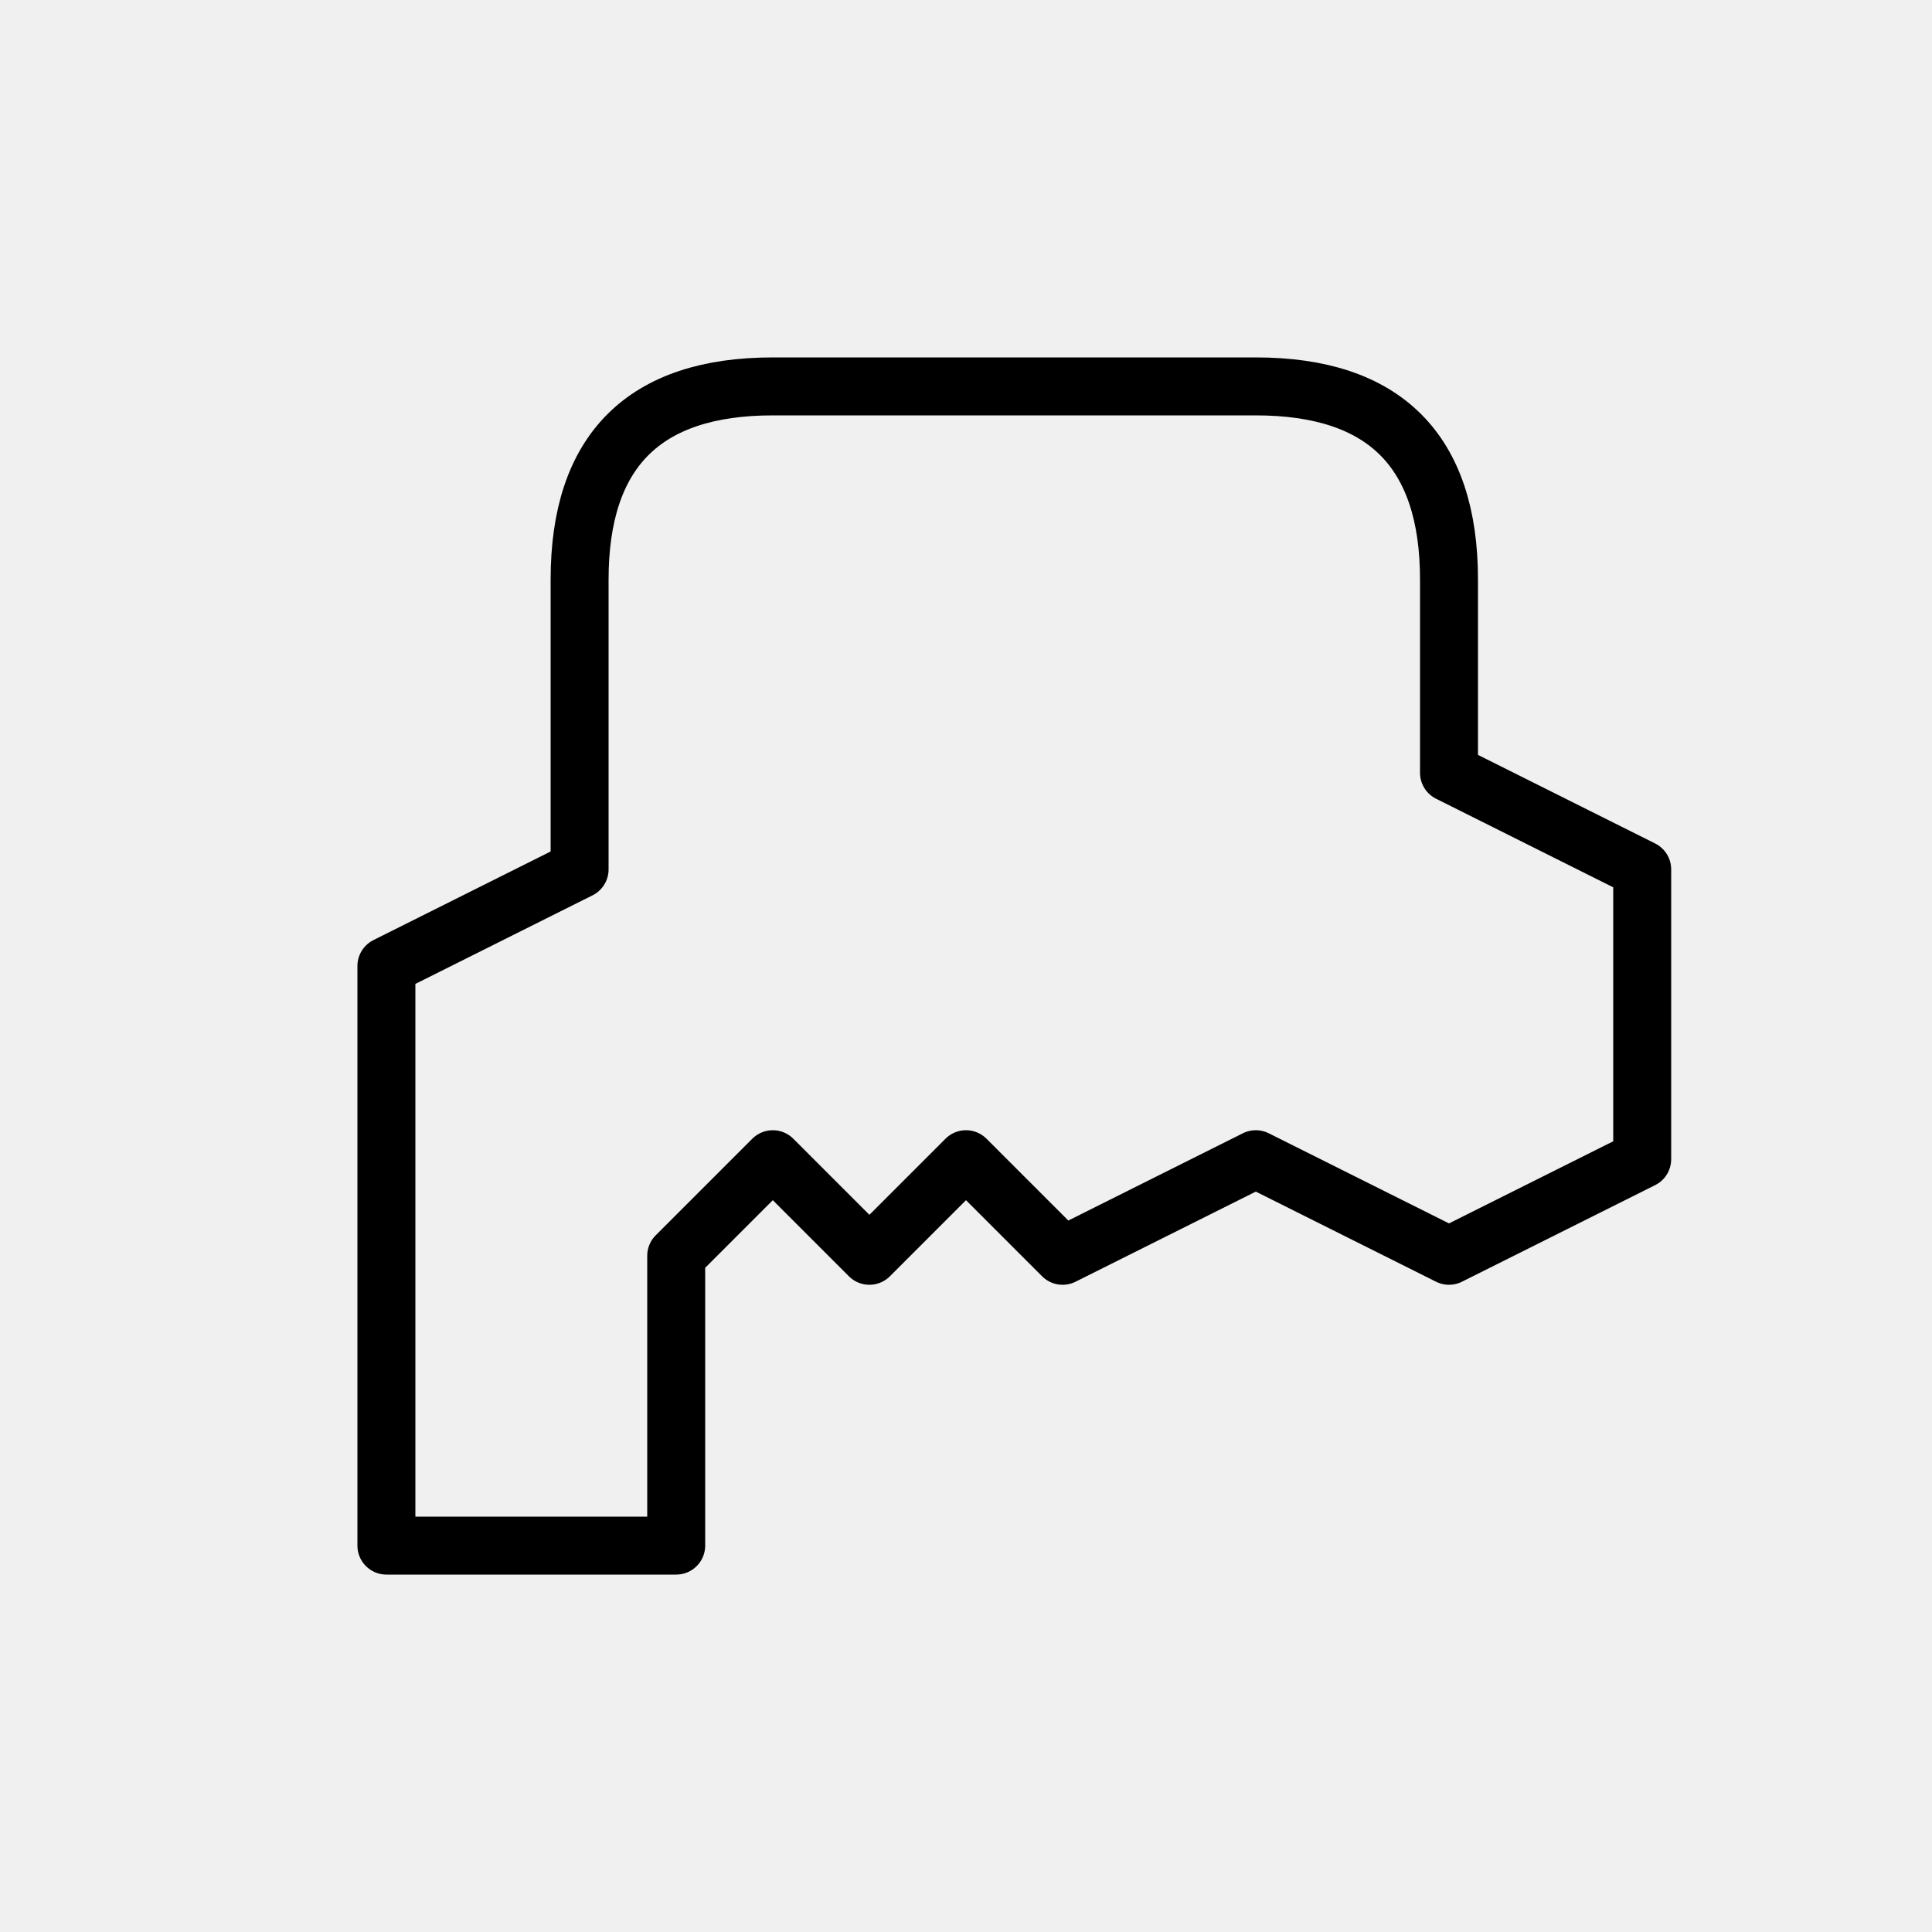
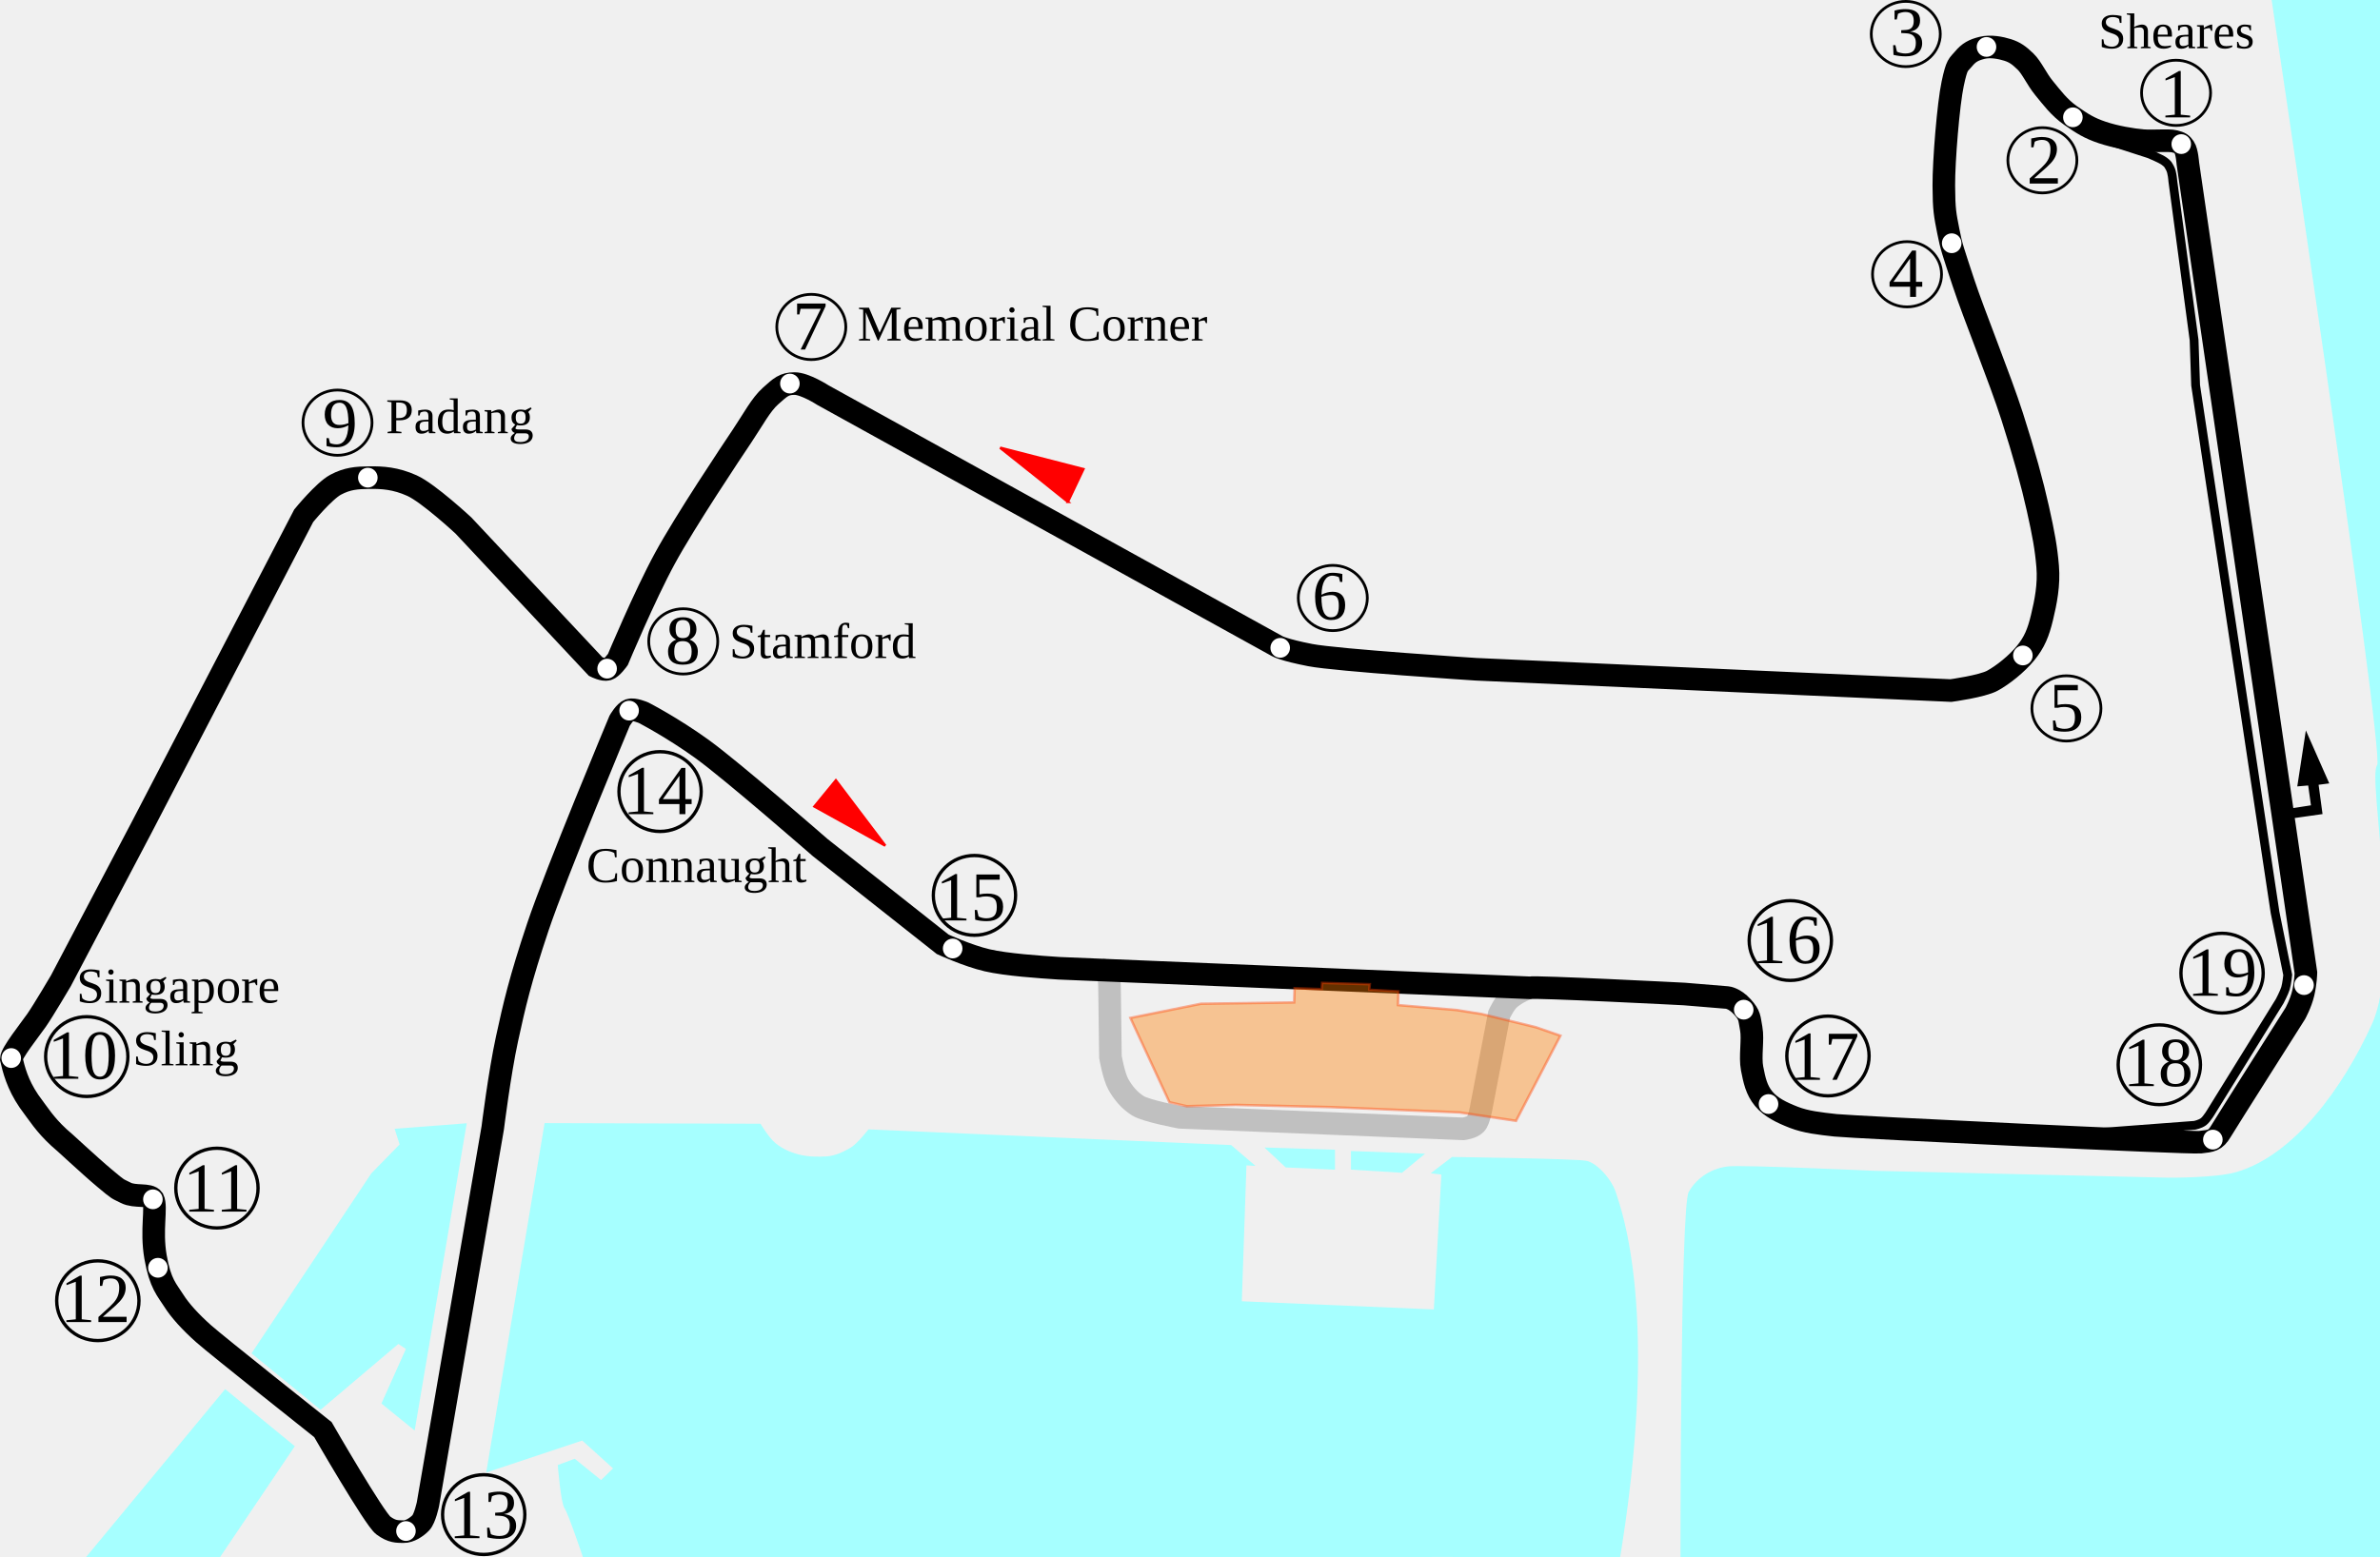
- <svg xmlns="http://www.w3.org/2000/svg" viewBox="0 0 100 100">
-   <path d="M20 80 L20 50 L30 45 L30 30 Q30 20 40 20 L65 20 Q75 20 75 30 L75 40 L85 45 L85 60 L75 65 L65 60 L55 65 L50 60 L45 65 L40 60 L35 65 L35 80 Z" fill="none" stroke="currentColor" stroke-width="3" stroke-linecap="round" stroke-linejoin="round" />
+ <svg xmlns="http://www.w3.org/2000/svg" width="948.11" height="620.108" id="svg4099" version="1.1">
+   <defs id="defs4101" />
+   <g id="layer1" transform="translate(-61.8051,-53.70878)">
+     <path style="fill:none;stroke:#c0c0c0;stroke-width:9;stroke-linecap:butt;stroke-linejoin:miter;stroke-miterlimit:4;stroke-dasharray:none;stroke-opacity:1" d="m 500.278,439.902 c 0,0 2.061,0.47 2.828,1.945 0.768,1.474 0.707,6.187 0.707,6.187 l 0.354,26.87 c 0,0 1.309,7.63 3.182,10.96 1.873,3.33 4.378,6.366 7.778,8.485 3.4,2.12 16.794,4.596 16.794,4.596 l 112.784,4.596 c 0,0 3.506,-0.423 4.95,-1.945 1.444,-1.522 2.298,-6.894 2.298,-6.894 l 7.071,-36.77 c 0,0 1.887,-4.125 3.889,-6.01 2.002,-1.885 5.972,-4.011 8.132,-4.596" id="pre-2023" />
+     <path style="fill:none;stroke:#000000;stroke-width:9;stroke-linecap:butt;stroke-linejoin:miter;stroke-miterlimit:4;stroke-dasharray:none;stroke-opacity:1" d="m 671.044,447.327 c 2.16,-0.585 61.695,2.475 61.695,2.475 l 17.147,1.414 c 0,0 2.877,0.233 6.01,3.712 3.134,3.479 2.721,4.39 3.536,8.662 0.815,4.272 -0.57,11.202 0.354,15.91 0.923,4.707 1.727,8.554 4.596,12.021 2.869,3.467 7.199,5.547 12.021,7.425 4.822,1.877 10.246,2.479 16.617,3.182 6.371,0.703 140.999,7.224 145.31,6.718 4.311,-0.506 5.954,-0.545 8.218,-4.346 2.264,-3.801 29.613,-46.919 29.613,-46.919 0,0 2.201,-3.972 3.182,-8.132 0.981,-4.16 1.061,-8.132 1.061,-8.132 l -47.023,-322.441 c 0,0 -0.35,-4.845 -1.414,-6.364 -1.065,-1.519 -1.541,-1.881 -3.889,-2.475 -2.348,-0.594 -8.523,0.054 -12.649,-0.293 -4.126,-0.347 -10.884,-1.458 -16.165,-3.243 -5.281,-1.784 -7.928,-3.506 -12.551,-6.718 -4.623,-3.211 -7.615,-7.335 -10.607,-10.96 -2.991,-3.625 -4.862,-8.131 -7.425,-10.607 -2.563,-2.476 -4.27,-3.707 -7.071,-4.596 -2.801,-0.889 -6.858,-1.671 -10.192,-0.854 -3.335,0.817 -5.268,1.841 -7.399,4.407 -2.131,2.565 -2.605,1.827 -4.328,9.882 -1.723,8.055 -3.589,30.837 -3.536,40.659 0.054,9.821 0.516,11.57 1.768,18.031 1.252,6.461 1.946,8.125 6.01,20.506 4.065,12.381 14.607,38.313 19.445,53.387 4.839,15.074 8.019,26.769 10.253,36.77 2.234,10 3.273,15.646 3.889,22.981 0.616,7.335 -0.769,14.213 -2.25,20.36 -1.481,6.147 -3.014,9.881 -6.528,14.203 -3.515,4.321 -9.084,8.746 -13.228,11.003 -4.144,2.257 -16.531,3.932 -16.531,3.932 l -189.151,-8.485 c 0,0 -55.499,-3.593 -66.114,-5.657 -10.615,-2.064 -13.081,-3.536 -13.081,-3.536 L 389.616,211.153 c 0,0 -7.112,-4.606 -11.314,-4.596 -4.202,0.01 -5.636,1.493 -9.521,4.95 -3.885,3.457 -6.893,9.279 -11.339,15.91 -4.445,6.63 -22.616,33.844 -30.759,48.79 -8.143,14.947 -18.738,40.305 -18.738,40.305 0,0 -2.378,3.391 -4.066,3.889 -1.688,0.499 -4.773,-1.061 -4.773,-1.061 l -52.679,-56.215 c 0,0 -13.936,-12.956 -20.506,-15.91 -6.57,-2.954 -11.805,-3.239 -16.971,-3.182 -5.166,0.057 -8.804,0.362 -13.435,2.828 -4.631,2.467 -12.728,12.374 -12.728,12.374 l -64.7,124.451 -32.057,60.902 c 0,0 -7.018,11.928 -9.714,15.767 -2.696,3.839 -9.968,12.932 -10.003,15.328 0.984,4.195 2.438,10.101 7.01,16.8 3.967,5.354 6.353,9.291 11.855,14.393 1.528,1.185 12.14,11.19 18.283,16.327 6.143,5.138 4.834,3.957 8.461,5.828 3.628,1.871 9.339,0.28 10.861,2.501 1.602,3.241 -0.9,12.214 0.972,23.022 1.87,10.802 4.657,13.261 7.218,17.349 2.561,4.088 6.764,8.649 11.9,13.239 5.137,4.59 47.573,38.253 47.573,38.253 0,0 20.552,35.633 24.074,38.209 3.522,2.577 5.508,2.386 7.985,2.45 2.478,0.064 5.327,-1.832 6.95,-3.536 1.623,-1.704 2.828,-7.425 2.828,-7.425 l 25.809,-149.907 c 0,0 2.744,-21.938 5.657,-35.355 2.913,-13.417 5.238,-23.596 12.374,-44.901 7.137,-21.305 32.527,-82.024 32.527,-82.024 0,0 2.069,-3.636 3.889,-4.243 1.82,-0.607 5.657,1.061 5.657,1.061 0,0 11.349,5.836 23.335,14.496 11.985,8.66 47.023,39.244 47.023,39.244 l 48.79,38.537 c 0,0 9.949,4.57 17.678,6.364 7.728,1.794 21.082,2.683 28.638,3.182 z" id="path4158" />
+     <path style="fill:none;stroke:#000000;stroke-width:3.5;stroke-linecap:butt;stroke-linejoin:miter;stroke-miterlimit:4;stroke-dasharray:none;stroke-opacity:1" d="m 896.258,505.133 39.775,-3.005 c 0,0 2.142,-0.399 3.536,-1.414 1.393,-1.015 3.359,-4.419 3.359,-4.419 l 27.047,-43.664 c 0,0 1.768,-3.372 2.298,-5.127 0.53,-1.754 0.884,-5.303 0.884,-5.303 l -5.053,-24.915 -31.641,-210.047 -0.606,-18.005 -8.485,-63.463 c 0,0 -0.202,-3.388 -1.061,-4.95 -0.858,-1.562 -0.819,-1.708 -2.298,-2.828 -1.48,-1.12 -6.187,-3.005 -6.187,-3.005 l -21.755,-7.033" id="path4928" />
+     <path style="fill:#000000;fill-opacity:1;stroke:#000000;stroke-width:1px;stroke-linecap:butt;stroke-linejoin:miter;stroke-opacity:1" d="m 973.923,376.44 9.053,-1.405 -1.237,-8.86 -4.182,0.354 3.057,-19.996 8.364,18.935 -4.087,0.53 1.57,11.68 -11.33,1.612 z" id="path4930" />
+     <path style="fill:#a6ffff;fill-opacity:1;stroke:none;stroke-width:1px;stroke-linecap:butt;stroke-linejoin:miter;stroke-opacity:1" d="M 227,623.75 247.732,501.316 219,503.5 l 2,6.25 -11.25,11.5 L 162,593 l 27.5,22.5 31,-26.25 3,2 -9.75,21.75 z" id="path4932" />
+     <path style="fill:#a6ffff;fill-opacity:1;stroke:none;stroke-width:1px;stroke-linecap:butt;stroke-linejoin:miter;stroke-opacity:1" d="m 255.5,640.5 23.25,-139.25 86,0.25 c 0,0 3.402,5.639 6,7.75 2.598,2.111 5.573,3.536 9.25,4.5 3.677,0.964 7.95,0.989 11.263,0.75 3.312,-0.239 6.55,-1.788 9.371,-3.445 C 403.456,509.399 407.75,503.75 407.75,503.75 l 144.5,6.25 9.707,8.311 -3.604,-0.225 L 556.5,572.25 l 76.5,3.25 3,-53.75 -4.25,-0.5 8.5,-6.5 c 0,0 49.264,0.647 53.548,1.53 4.284,0.883 10.252,7.571 11.866,13.043 1.614,5.472 18.244,47.579 0.69,150.065 l 24.896,-0.029 c 0,0 -0.124,-144.578 3.275,-150.653 3.398,-6.074 9.634,-9.546 15.725,-10.207 6.09,-0.661 57.75,1.75 57.75,1.75 L 925.5,523 c 0,0 19.072,0.165 27.25,-2.25 23.15,-6.836 42.528,-33.769 53.95,-58.943 12.405,-27.342 -1.842,-98.532 2.063,-103.142 3.21,-3.79 -43.046,-311.853 -43.046,-311.853 l 45.275,4.559 -0.176,624.423 -372.877,-1.667 -343.688,0.75 c 0,0 -6.093,-18.165 -7.573,-20.188 C 285.197,652.666 284,637.5 284,637.5 l 6.75,-2.5 10.5,8.5 4.768,-4.659 L 293.75,627.75 Z" id="path4934" />
+     <path style="fill:#a6ffff;fill-opacity:1;stroke:none;stroke-width:1px;stroke-linecap:butt;stroke-linejoin:miter;stroke-opacity:1" d="m 565.509,510.967 28.107,0.884 v 7.955 l -19.622,-0.884 z" id="path4936" />
+     <path style="fill:#a6ffff;fill-opacity:1;stroke:none;stroke-width:1px;stroke-linecap:butt;stroke-linejoin:miter;stroke-opacity:1" d="m 599.98,512.381 29.522,1.061 -9.192,7.601 -20.329,-1.237 z" id="path4938" />
+     <path style="fill:#ff0000;fill-opacity:1;stroke:#ff0000;stroke-width:1px;stroke-linecap:butt;stroke-linejoin:miter;stroke-opacity:1" d="m 487.207,253.667 6.167,-13.009 -33.134,-8.529 c 7.728,6.111 21.379,17.021 26.968,21.538 z" id="path4955" />
+     <path style="fill:#ff0000;fill-opacity:1;stroke:#ff0000;stroke-width:1px;stroke-linecap:butt;stroke-linejoin:miter;stroke-opacity:1" d="m 386.269,375.078 8.515,-10.398 19.661,25.992 z" id="path4959" />
+     <path style="fill:#a6ffff;fill-opacity:1;stroke:none;stroke-width:1px;stroke-linecap:butt;stroke-linejoin:miter;stroke-opacity:1" d="M 179.25,630 148.249,676.002 93.456,677.357 151.5,607.25 Z" id="path4978" />
+     <text xml:space="preserve" style="font-style:normal;font-variant:normal;font-weight:normal;font-stretch:normal;line-height:0%;font-family:'Times New Roman';-inkscape-font-specification:'Times New Roman';letter-spacing:0px;word-spacing:0px;fill:#000000;fill-opacity:1;stroke:none" x="921.962" y="100.494" id="text2998">
+       <tspan id="tspan3000" x="921.962" y="100.494" style="font-size:28px;line-height:1.25">1</tspan>
+     </text>
+     <text xml:space="preserve" style="font-style:normal;font-weight:normal;line-height:0%;font-family:'Times New Roman';-inkscape-font-specification:'Times New Roman';letter-spacing:0px;word-spacing:0px;fill:#000000;fill-opacity:1;stroke:none" x="869.129" y="126.847" id="text3002">
+       <tspan id="tspan3004" x="869.129" y="126.847" style="font-size:28px;line-height:1.25">2</tspan>
+     </text>
+     <text xml:space="preserve" style="font-style:normal;font-weight:normal;line-height:0%;font-family:'Times New Roman';-inkscape-font-specification:'Times New Roman';letter-spacing:0px;word-spacing:0px;fill:#000000;fill-opacity:1;stroke:none" x="814.621" y="75.879" id="text3006">
+       <tspan id="tspan3008" x="814.621" y="75.879" style="font-size:28px;line-height:1.25">3</tspan>
+     </text>
+     <text xml:space="preserve" style="font-style:normal;font-weight:normal;line-height:0%;font-family:'Times New Roman';-inkscape-font-specification:'Times New Roman';letter-spacing:0px;word-spacing:0px;fill:#000000;fill-opacity:1;stroke:none" x="814" y="172" id="text3010">
+       <tspan id="tspan3012" x="814" y="172" style="font-size:28px;line-height:1.25">4</tspan>
+     </text>
+     <text xml:space="preserve" style="font-style:normal;font-weight:normal;line-height:0%;font-family:'Times New Roman';-inkscape-font-specification:'Times New Roman';letter-spacing:0px;word-spacing:0px;fill:#000000;fill-opacity:1;stroke:none" x="878" y="345" id="text3014">
+       <tspan id="tspan3016" x="878" y="345" style="font-size:28px;line-height:1.25">5</tspan>
+     </text>
+     <text xml:space="preserve" style="font-style:normal;font-weight:normal;line-height:0%;font-family:'Times New Roman';-inkscape-font-specification:'Times New Roman';letter-spacing:0px;word-spacing:0px;fill:#000000;fill-opacity:1;stroke:none" x="584.5" y="300.5" id="text3018">
+       <tspan id="tspan3020" x="584.5" y="300.5" style="font-size:28px;line-height:1.25">6</tspan>
+     </text>
+     <text xml:space="preserve" style="font-style:normal;font-weight:normal;line-height:0%;font-family:'Times New Roman';-inkscape-font-specification:'Times New Roman';letter-spacing:0px;word-spacing:0px;fill:#000000;fill-opacity:1;stroke:none" x="377.5" y="193" id="text3022">
+       <tspan id="tspan3024" x="377.5" y="193" style="font-size:28px;line-height:1.25">7</tspan>
+     </text>
+     <text xml:space="preserve" style="font-style:normal;font-weight:normal;line-height:0%;font-family:'Times New Roman';-inkscape-font-specification:'Times New Roman';letter-spacing:0px;word-spacing:0px;fill:#000000;fill-opacity:1;stroke:none" x="326.862" y="318.294" id="text3026">
+       <tspan id="tspan3028" x="326.862" y="318.294" style="font-size:28px;line-height:1.25">8</tspan>
+     </text>
+     <text xml:space="preserve" style="font-style:normal;font-weight:normal;line-height:0%;font-family:'Times New Roman';-inkscape-font-specification:'Times New Roman';letter-spacing:0px;word-spacing:0px;fill:#000000;fill-opacity:1;stroke:none" x="190.256" y="231.638" id="text3030">
+       <tspan id="tspan3032" x="190.256" y="231.638" style="font-size:28px;line-height:1.25">9</tspan>
+     </text>
+     <text xml:space="preserve" style="font-style:normal;font-weight:normal;line-height:0%;font-family:'Times New Roman';-inkscape-font-specification:'Times New Roman';letter-spacing:0px;word-spacing:0px;fill:#000000;fill-opacity:1;stroke:none" x="80.697" y="483.569" id="text3034">
+       <tspan id="tspan3036" x="80.697" y="483.569" style="font-size:28px;line-height:1.25">10</tspan>
+     </text>
+     <text xml:space="preserve" style="font-style:normal;font-weight:normal;line-height:0%;font-family:'Times New Roman';-inkscape-font-specification:'Times New Roman';letter-spacing:0px;word-spacing:0px;fill:#000000;fill-opacity:1;stroke:none" x="134.724" y="536.527" id="text3038">
+       <tspan id="tspan3040" x="134.724" y="536.527" style="font-size:28px;line-height:1.25">11</tspan>
+     </text>
+     <text xml:space="preserve" style="font-style:normal;font-weight:normal;line-height:0%;font-family:'Times New Roman';-inkscape-font-specification:'Times New Roman';letter-spacing:0px;word-spacing:0px;fill:#000000;fill-opacity:1;stroke:none" x="85.78" y="580.53" id="text3042">
+       <tspan id="tspan3044" x="85.78" y="580.53" style="font-size:28px;line-height:1.25">12</tspan>
+     </text>
+     <text xml:space="preserve" style="font-style:normal;font-weight:normal;line-height:0%;font-family:'Times New Roman';-inkscape-font-specification:'Times New Roman';letter-spacing:0px;word-spacing:0px;fill:#000000;fill-opacity:1;stroke:none" x="240.5" y="666.638" id="text3046">
+       <tspan id="tspan3048" x="240.5" y="666.638" style="font-size:28px;line-height:1.25">13</tspan>
+     </text>
+     <text xml:space="preserve" style="font-style:normal;font-weight:normal;line-height:0%;font-family:'Times New Roman';-inkscape-font-specification:'Times New Roman';letter-spacing:0px;word-spacing:0px;fill:#000000;fill-opacity:1;stroke:none" x="309.759" y="378.138" id="text3050">
+       <tspan id="tspan3052" x="309.759" y="378.138" style="font-size:28px;line-height:1.25">14</tspan>
+     </text>
+     <text xml:space="preserve" style="font-style:normal;font-weight:normal;line-height:0%;font-family:'Times New Roman';-inkscape-font-specification:'Times New Roman';letter-spacing:0px;word-spacing:0px;fill:#000000;fill-opacity:1;stroke:none" x="434.5" y="420.5" id="text3054">
+       <tspan id="tspan3056" x="434.5" y="420.5" style="font-size:28px;line-height:1.25">15</tspan>
+     </text>
+     <text xml:space="preserve" style="font-style:normal;font-weight:normal;line-height:0%;font-family:'Times New Roman';-inkscape-font-specification:'Times New Roman';letter-spacing:0px;word-spacing:0px;fill:#000000;fill-opacity:1;stroke:none" x="759.5" y="437.5" id="text3058">
+       <tspan id="tspan3060" x="759.5" y="437.5" style="font-size:28px;line-height:1.25">16</tspan>
+     </text>
+     <text xml:space="preserve" style="font-style:normal;font-weight:normal;line-height:0%;font-family:'Times New Roman';-inkscape-font-specification:'Times New Roman';letter-spacing:0px;word-spacing:0px;fill:#000000;fill-opacity:1;stroke:none" x="774.5" y="484" id="text3062">
+       <tspan id="tspan3064" x="774.5" y="484" style="font-size:28px;line-height:1.25">17</tspan>
+     </text>
+     <text xml:space="preserve" style="font-style:normal;font-weight:normal;line-height:0%;font-family:'Times New Roman';-inkscape-font-specification:'Times New Roman';letter-spacing:0px;word-spacing:0px;fill:#000000;fill-opacity:1;stroke:none" x="907.5" y="486.5" id="text3066">
+       <tspan id="tspan3068" x="907.5" y="486.5" style="font-size:28px;line-height:1.25">18</tspan>
+     </text>
+     <text xml:space="preserve" style="font-style:normal;font-weight:normal;line-height:0%;font-family:'Times New Roman';-inkscape-font-specification:'Times New Roman';letter-spacing:0px;word-spacing:0px;fill:#000000;fill-opacity:1;stroke:none" x="933" y="450.5" id="text3070">
+       <tspan id="tspan3072" x="933" y="450.5" style="font-size:28px;line-height:1.25">19</tspan>
+     </text>
+     <ellipse style="fill:none;stroke:#000000;stroke-width:1.1;stroke-linecap:round;stroke-linejoin:miter;stroke-miterlimit:4;stroke-dasharray:none;stroke-dashoffset:0;stroke-opacity:1" id="path3090" transform="translate(1.5,0.5)" cx="591.25" cy="291.5" rx="13.75" ry="13" />
+     <ellipse style="fill:none;stroke:#000000;stroke-width:1.1;stroke-linecap:round;stroke-linejoin:miter;stroke-miterlimit:4;stroke-dasharray:none;stroke-dashoffset:0;stroke-opacity:1" id="path3090-7" transform="translate(337.4275,-200.7951)" cx="591.25" cy="291.5" rx="13.75" ry="13" />
+     <ellipse style="fill:none;stroke:#000000;stroke-width:1.1;stroke-linecap:round;stroke-linejoin:miter;stroke-miterlimit:4;stroke-dasharray:none;stroke-dashoffset:0;stroke-opacity:1" id="path3090-3" transform="translate(284.1701,-173.9172)" cx="591.25" cy="291.5" rx="13.75" ry="13" />
+     <ellipse style="fill:none;stroke:#000000;stroke-width:1.1;stroke-linecap:round;stroke-linejoin:miter;stroke-miterlimit:4;stroke-dasharray:none;stroke-dashoffset:0;stroke-opacity:1" id="path3090-9" transform="translate(229.75,-224.2412)" cx="591.25" cy="291.5" rx="13.75" ry="13" />
+     <ellipse style="fill:none;stroke:#000000;stroke-width:1.1;stroke-linecap:round;stroke-linejoin:miter;stroke-miterlimit:4;stroke-dasharray:none;stroke-dashoffset:0;stroke-opacity:1" id="path3090-5" transform="translate(230.25,-128.5)" cx="591.25" cy="291.5" rx="13.75" ry="13" />
+     <ellipse style="fill:none;stroke:#000000;stroke-width:1.1;stroke-linecap:round;stroke-linejoin:miter;stroke-miterlimit:4;stroke-dasharray:none;stroke-dashoffset:0;stroke-opacity:1" id="path3090-97" transform="translate(293.75,44.5)" cx="591.25" cy="291.5" rx="13.75" ry="13" />
+     <ellipse style="fill:none;stroke:#000000;stroke-width:1.1;stroke-linecap:round;stroke-linejoin:miter;stroke-miterlimit:4;stroke-dasharray:none;stroke-dashoffset:0;stroke-opacity:1" id="path3090-2" transform="translate(-206.25,-107.5)" cx="591.25" cy="291.5" rx="13.75" ry="13" />
+     <ellipse style="fill:none;stroke:#000000;stroke-width:1.1;stroke-linecap:round;stroke-linejoin:miter;stroke-miterlimit:4;stroke-dasharray:none;stroke-dashoffset:0;stroke-opacity:1" id="path3090-0" transform="translate(-257.2676,17.79389)" cx="591.25" cy="291.5" rx="13.75" ry="13" />
+     <ellipse style="fill:none;stroke:#000000;stroke-width:1.1;stroke-linecap:round;stroke-linejoin:miter;stroke-miterlimit:4;stroke-dasharray:none;stroke-dashoffset:0;stroke-opacity:1" id="path3090-28" transform="translate(-394.9935,-69.36183)" cx="591.25" cy="291.5" rx="13.75" ry="13" />
+     <ellipse style="fill:none;stroke:#000000;stroke-width:1.1;stroke-linecap:round;stroke-linejoin:miter;stroke-miterlimit:4;stroke-dasharray:none;stroke-dashoffset:0;stroke-opacity:1" id="path3090-6" transform="matrix(1.191729,0,0,1.222021,-608.2434,118.5255)" cx="591.25" cy="291.5" rx="13.75" ry="13" />
+     <ellipse style="fill:none;stroke:#000000;stroke-width:1.327;stroke-linecap:round;stroke-linejoin:miter;stroke-miterlimit:4;stroke-dasharray:none;stroke-dashoffset:0;stroke-opacity:1" id="path3090-6-7" cx="148.224" cy="527.148" rx="16.386" ry="15.886" />
+     <ellipse style="fill:none;stroke:#000000;stroke-width:1.327;stroke-linecap:round;stroke-linejoin:miter;stroke-miterlimit:4;stroke-dasharray:none;stroke-dashoffset:0;stroke-opacity:1" id="path3090-6-0" cx="100.78" cy="572.03" rx="16.386" ry="15.886" />
+     <ellipse style="fill:none;stroke:#000000;stroke-width:1.1;stroke-linecap:round;stroke-linejoin:miter;stroke-miterlimit:4;stroke-dasharray:none;stroke-dashoffset:0;stroke-opacity:1" id="path3090-6-8" transform="matrix(1.191729,0,0,1.222021,-450.1096,301.0397)" cx="591.25" cy="291.5" rx="13.75" ry="13" />
+     <ellipse style="fill:none;stroke:#000000;stroke-width:1.1;stroke-linecap:round;stroke-linejoin:miter;stroke-miterlimit:4;stroke-dasharray:none;stroke-dashoffset:0;stroke-opacity:1" id="path3090-6-1" transform="matrix(1.191729,0,0,1.222021,-379.8509,12.91907)" cx="591.25" cy="291.5" rx="13.75" ry="13" />
+     <ellipse style="fill:none;stroke:#000000;stroke-width:1.1;stroke-linecap:round;stroke-linejoin:miter;stroke-miterlimit:4;stroke-dasharray:none;stroke-dashoffset:0;stroke-opacity:1" id="path3090-6-83" transform="matrix(1.191729,0,0,1.222021,-254.6096,54.28091)" cx="591.25" cy="291.5" rx="13.75" ry="13" />
+     <ellipse style="fill:none;stroke:#000000;stroke-width:1.327;stroke-linecap:round;stroke-linejoin:miter;stroke-miterlimit:4;stroke-dasharray:none;stroke-dashoffset:0;stroke-opacity:1" id="path3090-6-03" cx="775" cy="428.5" rx="16.386" ry="15.886" />
+     <ellipse style="fill:none;stroke:#000000;stroke-width:1.327;stroke-linecap:round;stroke-linejoin:miter;stroke-miterlimit:4;stroke-dasharray:none;stroke-dashoffset:0;stroke-opacity:1" id="path3090-6-6" cx="790" cy="474.5" rx="16.386" ry="15.886" />
+     <ellipse style="fill:none;stroke:#000000;stroke-width:1.327;stroke-linecap:round;stroke-linejoin:miter;stroke-miterlimit:4;stroke-dasharray:none;stroke-dashoffset:0;stroke-opacity:1" id="path3090-6-2" cx="947" cy="441.5" rx="16.386" ry="15.886" />
+     <ellipse style="fill:none;stroke:#000000;stroke-width:1.327;stroke-linecap:round;stroke-linejoin:miter;stroke-miterlimit:4;stroke-dasharray:none;stroke-dashoffset:0;stroke-opacity:1" id="path3090-6-02" cx="922" cy="478" rx="16.386" ry="15.886" />
+     <text xml:space="preserve" style="font-style:normal;font-variant:normal;font-weight:normal;font-stretch:normal;line-height:0%;font-family:'Times New Roman';-inkscape-font-specification:'Times New Roman,';letter-spacing:0px;word-spacing:0px;fill:#000000;fill-opacity:1;stroke:none" x="403.413" y="189.414" id="text3079">
+       <tspan id="tspan3081" x="403.413" y="189.414" style="font-size:20px;line-height:1.25">Memorial Corner</tspan>
+     </text>
+     <text xml:space="preserve" style="font-style:normal;font-variant:normal;font-weight:normal;font-stretch:normal;line-height:0%;font-family:'Times New Roman';-inkscape-font-specification:'Times New Roman,';letter-spacing:0px;word-spacing:0px;fill:#000000;fill-opacity:1;stroke:none" x="352.338" y="315.933" id="text3083">
+       <tspan id="tspan3085" x="352.338" y="315.933" style="font-size:20px;line-height:1.25">Stamford</tspan>
+     </text>
+     <text xml:space="preserve" style="font-style:normal;font-variant:normal;font-weight:normal;font-stretch:normal;line-height:0%;font-family:'Times New Roman';-inkscape-font-specification:'Times New Roman,';letter-spacing:0px;word-spacing:0px;fill:#000000;fill-opacity:1;stroke:none" x="215.507" y="226.329" id="text3087">
+       <tspan id="tspan3089" x="215.507" y="226.329" style="font-size:20px;line-height:1.25">Padang</tspan>
+     </text>
+     <text xml:space="preserve" style="font-style:normal;font-variant:normal;font-weight:normal;font-stretch:normal;line-height:0%;font-family:'Times New Roman';-inkscape-font-specification:'Times New Roman,';text-align:center;letter-spacing:0px;word-spacing:0px;text-anchor:middle;fill:#000000;fill-opacity:1;stroke:none" x="143.287" y="453.242" id="text3093">
+       <tspan id="tspan3095" x="143.287" y="453.242" style="font-size:20px;line-height:1.25">Singapore</tspan>
+       <tspan x="143.287" y="478.242" id="tspan3097" style="font-size:20px;line-height:1.25">Sling</tspan>
+     </text>
+     <text xml:space="preserve" style="font-style:normal;font-variant:normal;font-weight:normal;font-stretch:normal;line-height:0%;font-family:'Times New Roman';-inkscape-font-specification:'Times New Roman,';letter-spacing:0px;word-spacing:0px;fill:#000000;fill-opacity:1;stroke:none" x="295.398" y="405.209" id="text3107">
+       <tspan id="tspan3109" x="295.398" y="405.209" style="font-size:20px;line-height:1.25">Connaught</tspan>
+     </text>
+     <text xml:space="preserve" style="font-style:normal;font-variant:normal;font-weight:normal;font-stretch:normal;line-height:0%;font-family:'Times New Roman';-inkscape-font-specification:'Times New Roman,';letter-spacing:0px;word-spacing:0px;fill:#000000;fill-opacity:1;stroke:none" x="897.717" y="72.919" id="text3095">
+       <tspan id="tspan3098" x="897.717" y="72.919" style="font-size:20px;line-height:1.25">Sheares</tspan>
+     </text>
+     <ellipse style="fill:#ffffff;fill-opacity:1;stroke:none" id="path3094" transform="matrix(0.5539822,0,0,0.5270068,151.3374,35.11793)" cx="102.889" cy="396.458" rx="7.035" ry="7.475" />
+     <ellipse style="fill:#ffffff;fill-opacity:1;stroke:none" id="path3094-1" transform="matrix(0.5539822,0,0,0.5270068,873.7441,-97.80896)" cx="102.889" cy="396.458" rx="7.035" ry="7.475" />
+     <ellipse style="fill:#ffffff;fill-opacity:1;stroke:none" id="path3094-7" transform="matrix(0.5539822,0,0,0.5270068,830.5686,-108.4833)" cx="102.889" cy="396.458" rx="7.035" ry="7.475" />
+     <ellipse style="fill:#ffffff;fill-opacity:1;stroke:none" id="path3094-4" transform="matrix(0.5539822,0,0,0.5270068,796.1557,-136.5235)" cx="102.889" cy="396.458" rx="7.035" ry="7.475" />
+     <ellipse style="fill:#ffffff;fill-opacity:1;stroke:none" id="path3094-0" transform="matrix(0.5539822,0,0,0.5270068,782.2949,-58.29781)" cx="102.889" cy="396.458" rx="7.035" ry="7.475" />
+     <ellipse style="fill:#ffffff;fill-opacity:1;stroke:none" id="path3094-9" transform="matrix(0.5539822,0,0,0.5270068,810.6537,105.9602)" cx="102.889" cy="396.458" rx="7.035" ry="7.475" />
+     <ellipse style="fill:#ffffff;fill-opacity:1;stroke:none" id="path3094-48" transform="matrix(0.5539822,0,0,0.5270068,514.798,102.9332)" cx="102.889" cy="396.458" rx="7.035" ry="7.475" />
+     <ellipse style="fill:#ffffff;fill-opacity:1;stroke:none" id="path3094-8" transform="matrix(0.5539822,0,0,0.5270068,319.4728,-2.376785)" cx="102.889" cy="396.458" rx="7.035" ry="7.475" />
+     <ellipse style="fill:#ffffff;fill-opacity:1;stroke:none" id="path3094-2" transform="matrix(0.5539822,0,0,0.5270068,246.6639,111.2178)" cx="102.889" cy="396.458" rx="7.035" ry="7.475" />
+     <ellipse style="fill:#ffffff;fill-opacity:1;stroke:none" id="path3094-45" transform="matrix(0.5539822,0,0,0.5270068,9.278347,266.3946)" cx="102.889" cy="396.458" rx="7.035" ry="7.475" />
+     <ellipse style="fill:#ffffff;fill-opacity:1;stroke:none" id="path3094-5" cx="122.718" cy="531.621" rx="3.897" ry="3.939" />
+     <ellipse style="fill:#ffffff;fill-opacity:1;stroke:none" id="path3094-17" cx="124.722" cy="558.907" rx="3.897" ry="3.939" />
+     <ellipse style="fill:#ffffff;fill-opacity:1;stroke:none" id="path3094-11" transform="matrix(0.5539822,0,0,0.5270068,166.5264,454.8692)" cx="102.889" cy="396.458" rx="7.035" ry="7.475" />
+     <ellipse style="fill:#ffffff;fill-opacity:1;stroke:none" id="path3094-52" transform="matrix(0.5539822,0,0,0.5270068,255.4264,127.9463)" cx="102.889" cy="396.458" rx="7.035" ry="7.475" />
+     <ellipse style="fill:#ffffff;fill-opacity:1;stroke:none" id="path3094-76" transform="matrix(0.5539822,0,0,0.5270068,384.3157,222.7412)" cx="102.889" cy="396.458" rx="7.035" ry="7.475" />
+     <ellipse style="fill:#ffffff;fill-opacity:1;stroke:none" id="path3094-85" transform="matrix(0.5539822,0,0,0.5270068,699.4489,247.117)" cx="102.889" cy="396.458" rx="7.035" ry="7.475" />
+     <ellipse style="fill:#ffffff;fill-opacity:1;stroke:none" id="path3094-761" transform="matrix(0.5539822,0,0,0.5270068,709.3267,284.7163)" cx="102.889" cy="396.458" rx="7.035" ry="7.475" />
+     <ellipse style="fill:#ffffff;fill-opacity:1;stroke:none" id="path3094-89" transform="matrix(0.5539822,0,0,0.5270068,886.3303,298.8957)" cx="102.889" cy="396.458" rx="7.035" ry="7.475" />
+     <ellipse style="fill:#ffffff;fill-opacity:1;stroke:none" id="path3094-89-1" transform="matrix(0.5539822,0,0,0.5270068,922.6552,237.3194)" cx="102.889" cy="396.458" rx="7.035" ry="7.475" />
+   </g>
+   <g id="layer2" transform="translate(-61.8051,-53.70878)">
+     <path style="fill:#ff7d00;fill-opacity:0.392;stroke:#ff3d00;stroke-width:1px;stroke-linecap:butt;stroke-linejoin:miter;stroke-opacity:0.392" d="m 527.678,492.935 -15.556,-33.588 28.107,-5.657 37.123,-0.53 0.177,-5.657 10.783,0.354 0.177,-2.475 19.008,0.53 -0.207,2.195 11.604,0.634 -0.177,5.48 23.158,1.945 10.076,1.591 21.744,5.303 9.723,3.359 -17.678,33.941 -22.451,-3.359 -51.442,-2.121 -37.83,-0.884 -19.445,0.53 z" id="path4943" />
+   </g>
</svg>
